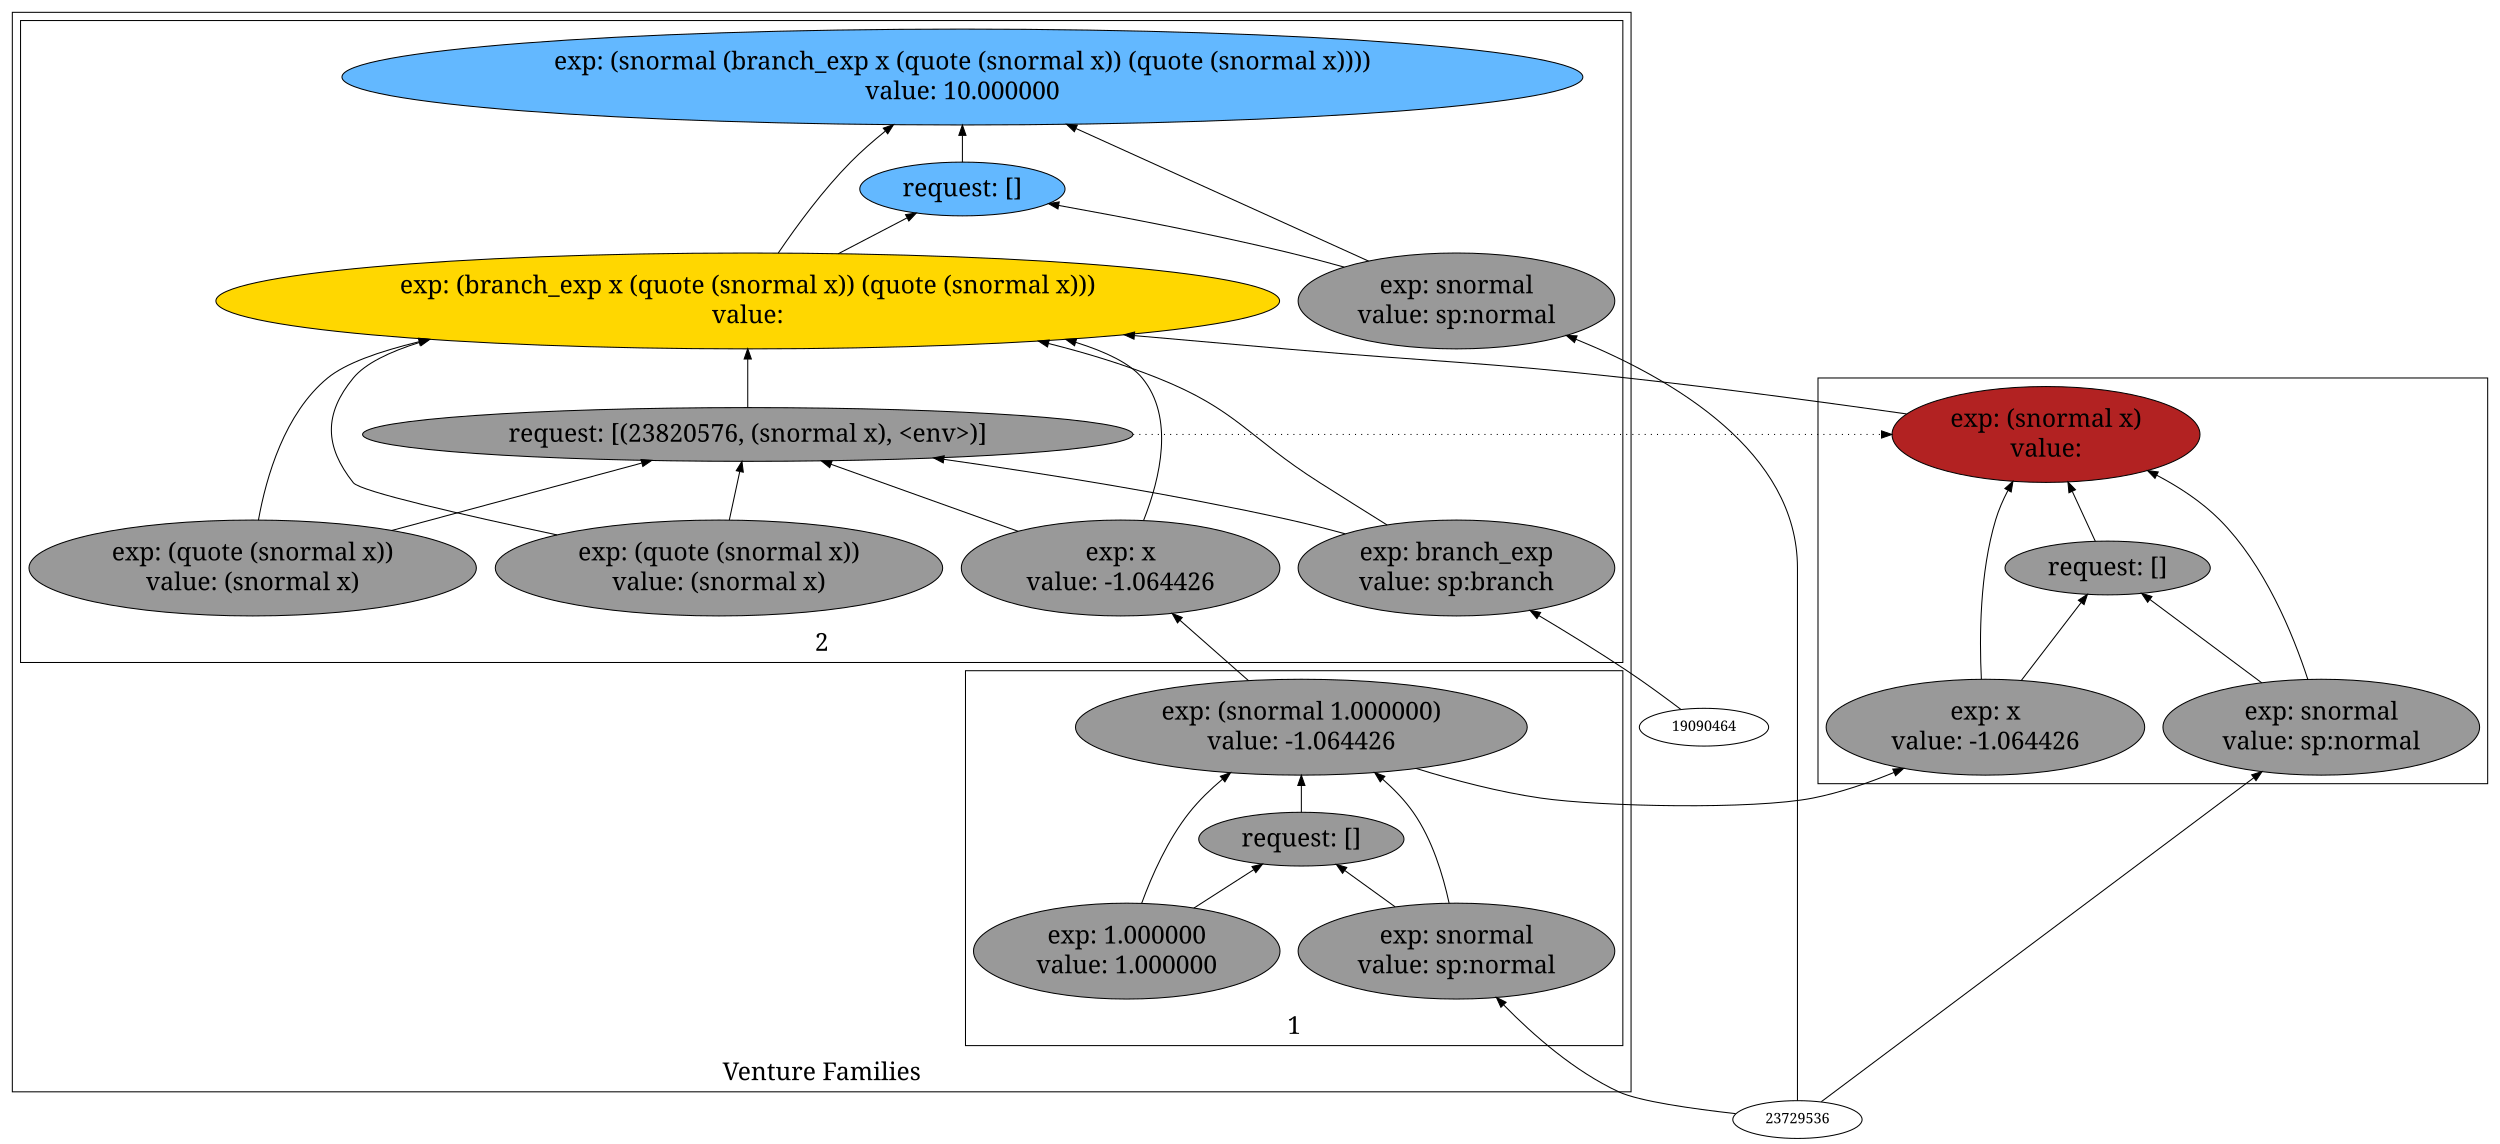
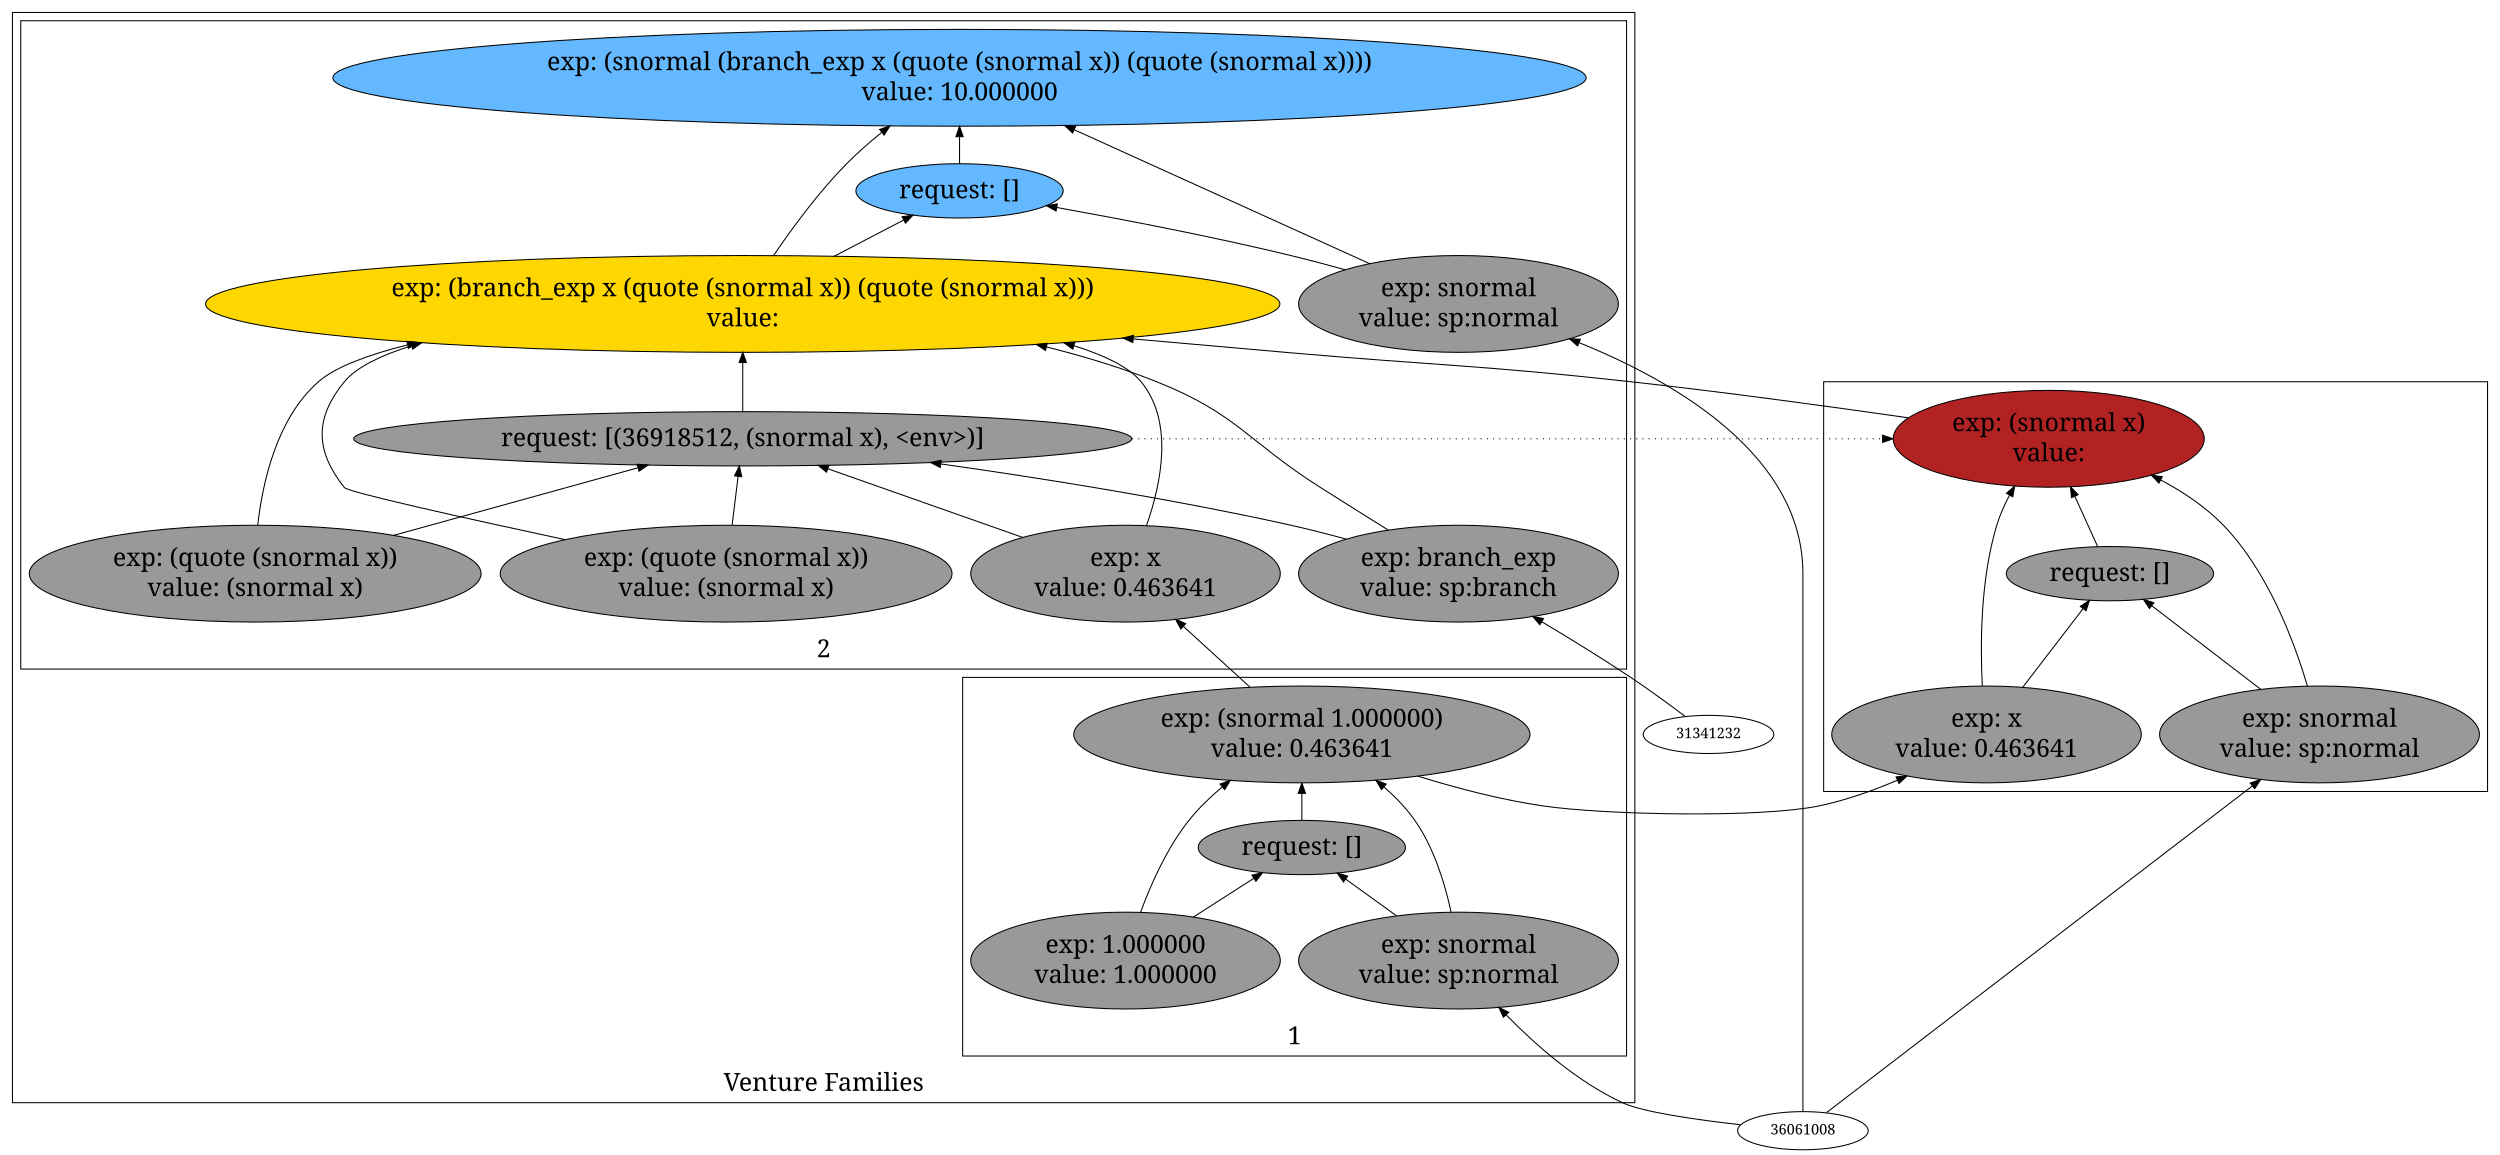
- <svg xmlns="http://www.w3.org/2000/svg" width="2434pt" height="1113pt" viewBox="0.00 0.00 2434.00 1113.00">
+ <svg xmlns="http://www.w3.org/2000/svg" width="2410pt" height="1113pt" viewBox="0.00 0.00 2410.00 1113.00">
  <g id="graph1" class="graph" transform="scale(1 1) rotate(0) translate(4 1109)">
-     <polygon fill="white" stroke="white" points="-4,5 -4,-1109 2431,-1109 2431,5 -4,5" />
+     <polygon fill="white" stroke="white" points="-4,5 -4,-1109 2407,-1109 2407,5 -4,5" />
    <g id="graph2" class="cluster">
-       <polygon fill="none" stroke="black" points="8,-46 8,-1097 1584,-1097 1584,-46 8,-46" />
-       <text text-anchor="middle" x="796" y="-57.4" font-family="Times Roman,serif" font-size="24.00">Venture Families</text>
+       <polygon fill="none" stroke="black" points="8,-46 8,-1097 1572,-1097 1572,-46 8,-46" />
+       <text text-anchor="middle" x="790" y="-57.4" font-family="Times Roman,serif" font-size="24.00">Venture Families</text>
    </g>
    <g id="graph3" class="cluster">
-       <polygon fill="none" stroke="black" points="936,-91 936,-456 1576,-456 1576,-91 936,-91" />
-       <text text-anchor="middle" x="1256" y="-102.4" font-family="Times Roman,serif" font-size="24.00">1</text>
+       <polygon fill="none" stroke="black" points="924,-91 924,-456 1564,-456 1564,-91 924,-91" />
+       <text text-anchor="middle" x="1244" y="-102.4" font-family="Times Roman,serif" font-size="24.00">1</text>
    </g>
    <g id="graph4" class="cluster">
-       <polygon fill="none" stroke="black" points="16,-464 16,-1089 1576,-1089 1576,-464 16,-464" />
-       <text text-anchor="middle" x="796" y="-475.4" font-family="Times Roman,serif" font-size="24.00">2</text>
+       <polygon fill="none" stroke="black" points="16,-464 16,-1089 1564,-1089 1564,-464 16,-464" />
+       <text text-anchor="middle" x="790" y="-475.4" font-family="Times Roman,serif" font-size="24.00">2</text>
    </g>
    <g id="graph5" class="cluster">
-       <polygon fill="none" stroke="black" points="1766,-346 1766,-741 2418,-741 2418,-346 1766,-346" />
+       <polygon fill="none" stroke="black" points="1754,-346 1754,-741 2394,-741 2394,-346 1754,-346" />
    </g>
    <g id="node3" class="node">
-       <ellipse fill="#999999" stroke="black" cx="1263" cy="-401" rx="219.91" ry="46.669" />
-       <text text-anchor="middle" x="1263" y="-408.4" font-family="Times Roman,serif" font-size="24.00">exp: (snormal 1.000000)</text>
-       <text text-anchor="middle" x="1263" y="-379.4" font-family="Times Roman,serif" font-size="24.00">value: -1.064426</text>
+       <ellipse fill="#999999" stroke="black" cx="1251" cy="-401" rx="219.91" ry="46.669" />
+       <text text-anchor="middle" x="1251" y="-408.4" font-family="Times Roman,serif" font-size="24.00">exp: (snormal 1.000000)</text>
+       <text text-anchor="middle" x="1251" y="-379.4" font-family="Times Roman,serif" font-size="24.00">value: 0.463641</text>
    </g>
    <g id="node14" class="node">
-       <ellipse fill="#999999" stroke="black" cx="1087" cy="-556" rx="155.063" ry="46.669" />
-       <text text-anchor="middle" x="1087" y="-563.4" font-family="Times Roman,serif" font-size="24.00">exp: x</text>
-       <text text-anchor="middle" x="1087" y="-534.4" font-family="Times Roman,serif" font-size="24.00">value: -1.064426</text>
+       <ellipse fill="#999999" stroke="black" cx="1081" cy="-556" rx="149.2" ry="46.669" />
+       <text text-anchor="middle" x="1081" y="-563.4" font-family="Times Roman,serif" font-size="24.00">exp: x</text>
+       <text text-anchor="middle" x="1081" y="-534.4" font-family="Times Roman,serif" font-size="24.00">value: 0.463641</text>
+     </g>
+     <g id="edge52" class="edge">
+       <path fill="none" stroke="black" d="M1200.91,-446.667C1180.76,-465.039 1157.45,-486.299 1136.76,-505.161" />
+       <polygon fill="black" stroke="black" points="1134.3,-502.667 1129.27,-511.991 1139.02,-507.84 1134.3,-502.667" />
+     </g>
+     <g id="node21" class="node">
+       <ellipse fill="#999999" stroke="black" cx="1911" cy="-401" rx="149.2" ry="46.669" />
+       <text text-anchor="middle" x="1911" y="-408.4" font-family="Times Roman,serif" font-size="24.00">exp: x</text>
+       <text text-anchor="middle" x="1911" y="-379.4" font-family="Times Roman,serif" font-size="24.00">value: 0.463641</text>
+     </g>
+     <g id="edge16" class="edge">
+       <path fill="none" stroke="black" d="M1362.72,-360.823C1400.69,-349.082 1443.71,-337.84 1484,-332 1542.28,-323.552 1691.3,-320.224 1749,-332 1774.52,-337.208 1800.99,-346.591 1824.96,-356.793" />
+       <polygon fill="black" stroke="black" points="1823.8,-360.105 1834.36,-360.892 1826.59,-353.688 1823.8,-360.105" />
+     </g>
+     <g id="node4" class="node">
+       <ellipse fill="#999999" stroke="black" cx="1251" cy="-292" rx="99.91" ry="26.163" />
+       <text text-anchor="middle" x="1251" y="-284.9" font-family="Times Roman,serif" font-size="24.00">request: []</text>
+     </g>
+     <g id="edge30" class="edge">
+       <path fill="none" stroke="black" d="M1251,-318.108C1251,-325.979 1251,-334.946 1251,-344.005" />
+       <polygon fill="black" stroke="black" points="1247.5,-344.218 1251,-354.218 1254.5,-344.218 1247.5,-344.218" />
+     </g>
+     <g id="node5" class="node">
+       <ellipse fill="#999999" stroke="black" cx="1402" cy="-183" rx="154.149" ry="46.669" />
+       <text text-anchor="middle" x="1402" y="-190.4" font-family="Times Roman,serif" font-size="24.00">exp: snormal</text>
+       <text text-anchor="middle" x="1402" y="-161.4" font-family="Times Roman,serif" font-size="24.00">value: sp:normal</text>
+     </g>
+     <g id="edge20" class="edge">
+       <path fill="none" stroke="black" d="M1394.86,-229.604C1388.93,-257.191 1378.37,-291.76 1360,-318 1351.74,-329.794 1341.3,-340.651 1330.16,-350.355" />
+       <polygon fill="black" stroke="black" points="1327.78,-347.784 1322.35,-356.886 1332.27,-353.152 1327.78,-347.784" />
+     </g>
+     <g id="edge22" class="edge">
+       <path fill="none" stroke="black" d="M1342.32,-226.08C1325.91,-237.929 1308.45,-250.532 1293.24,-261.511" />
+       <polygon fill="black" stroke="black" points="1291.1,-258.737 1285.04,-267.428 1295.2,-264.413 1291.1,-258.737" />
+     </g>
+     <g id="node6" class="node">
+       <ellipse fill="#999999" stroke="black" cx="1081" cy="-183" rx="149.2" ry="46.669" />
+       <text text-anchor="middle" x="1081" y="-190.4" font-family="Times Roman,serif" font-size="24.00">exp: 1.000000</text>
+       <text text-anchor="middle" x="1081" y="-161.4" font-family="Times Roman,serif" font-size="24.00">value: 1.000000</text>
+     </g>
+     <g id="edge26" class="edge">
+       <path fill="none" stroke="black" d="M1095.54,-229.588C1105.66,-257.17 1121.1,-291.738 1142,-318 1151.29,-329.679 1162.58,-340.62 1174.33,-350.482" />
+       <polygon fill="black" stroke="black" points="1172.13,-353.207 1182.1,-356.805 1176.55,-347.778 1172.13,-353.207" />
+     </g>
+     <g id="edge28" class="edge">
+       <path fill="none" stroke="black" d="M1146.24,-224.831C1165.71,-237.316 1186.65,-250.741 1204.65,-262.282" />
+       <polygon fill="black" stroke="black" points="1202.92,-265.333 1213.23,-267.784 1206.7,-259.44 1202.92,-265.333" />
+     </g>
+     <g id="node8" class="node">
+       <ellipse fill="#63b8ff" stroke="black" cx="921" cy="-1034" rx="604.076" ry="46.669" />
+       <text text-anchor="middle" x="921" y="-1041.4" font-family="Times Roman,serif" font-size="24.00">exp: (snormal (branch_exp x (quote (snormal x)) (quote (snormal x))))</text>
+       <text text-anchor="middle" x="921" y="-1012.4" font-family="Times Roman,serif" font-size="24.00">value: 10.000000</text>
+     </g>
+     <g id="node9" class="node">
+       <ellipse fill="#63b8ff" stroke="black" cx="921" cy="-925" rx="99.91" ry="26.163" />
+       <text text-anchor="middle" x="921" y="-917.9" font-family="Times Roman,serif" font-size="24.00">request: []</text>
+     </g>
+     <g id="edge68" class="edge">
+       <path fill="none" stroke="black" d="M921,-951.108C921,-958.979 921,-967.946 921,-977.005" />
+       <polygon fill="black" stroke="black" points="917.5,-977.218 921,-987.218 924.5,-977.218 917.5,-977.218" />
+     </g>
+     <g id="node10" class="node">
+       <ellipse fill="#999999" stroke="black" cx="1402" cy="-816" rx="154.149" ry="46.669" />
+       <text text-anchor="middle" x="1402" y="-823.4" font-family="Times Roman,serif" font-size="24.00">exp: snormal</text>
+       <text text-anchor="middle" x="1402" y="-794.4" font-family="Times Roman,serif" font-size="24.00">value: sp:normal</text>
+     </g>
+     <g id="edge32" class="edge">
+       <path fill="none" stroke="black" d="M1316.56,-854.723C1237.12,-890.728 1118.32,-944.569 1031.66,-983.848" />
+       <polygon fill="black" stroke="black" points="1029.98,-980.767 1022.31,-988.083 1032.87,-987.142 1029.98,-980.767" />
+     </g>
+     <g id="edge34" class="edge">
+       <path fill="none" stroke="black" d="M1292.75,-848.935C1274.86,-853.915 1256.46,-858.788 1239,-863 1164.13,-881.056 1078.38,-897.534 1014.8,-908.956" />
+       <polygon fill="black" stroke="black" points="1014.02,-905.54 1004.79,-910.746 1015.25,-912.431 1014.02,-905.54" />
+     </g>
+     <g id="node11" class="node">
+       <ellipse fill="gold" stroke="black" cx="712" cy="-816" rx="517.809" ry="46.669" />
+       <text text-anchor="middle" x="712" y="-823.4" font-family="Times Roman,serif" font-size="24.00">exp: (branch_exp x (quote (snormal x)) (quote (snormal x)))</text>
+       <text text-anchor="middle" x="712" y="-794.4" font-family="Times Roman,serif" font-size="24.00">value: </text>
    </g>
    <g id="edge38" class="edge">
-       <path fill="none" stroke="black" d="M1211.62,-446.249C1190.65,-464.713 1166.31,-486.15 1144.74,-505.153" />
-       <polygon fill="black" stroke="black" points="1142.42,-502.528 1137.23,-511.764 1147.05,-507.781 1142.42,-502.528" />
-     </g>
-     <g id="node21" class="node">
-       <ellipse fill="#999999" stroke="black" cx="1929" cy="-401" rx="155.063" ry="46.669" />
-       <text text-anchor="middle" x="1929" y="-408.4" font-family="Times Roman,serif" font-size="24.00">exp: x</text>
-       <text text-anchor="middle" x="1929" y="-379.4" font-family="Times Roman,serif" font-size="24.00">value: -1.064426</text>
+       <path fill="none" stroke="black" d="M741.687,-862.62C760.191,-889.885 785.469,-924.115 812,-951 822.317,-961.454 833.998,-971.694 845.786,-981.215" />
+       <polygon fill="black" stroke="black" points="843.937,-984.216 853.948,-987.685 848.286,-978.731 843.937,-984.216" />
+     </g>
+     <g id="edge40" class="edge">
+       <path fill="none" stroke="black" d="M800.029,-861.91C822.764,-873.767 846.565,-886.18 866.982,-896.828" />
+       <polygon fill="black" stroke="black" points="865.624,-900.067 876.109,-901.588 868.861,-893.86 865.624,-900.067" />
+     </g>
+     <g id="node12" class="node">
+       <ellipse fill="#999999" stroke="black" cx="712" cy="-686" rx="374.974" ry="26.163" />
+       <text text-anchor="middle" x="712" y="-678.9" font-family="Times Roman,serif" font-size="24.00">request: [(36918512, (snormal x), &lt;env&gt;)]</text>
+     </g>
+     <g id="edge62" class="edge">
+       <path fill="none" stroke="black" d="M712,-712.307C712,-725.886 712,-743.006 712,-759.401" />
+       <polygon fill="black" stroke="black" points="708.5,-759.477 712,-769.477 715.5,-759.477 708.5,-759.477" />
+     </g>
+     <g id="node18" class="node">
+       <ellipse fill="firebrick" stroke="black" cx="1971" cy="-686" rx="149.907" ry="46.669" />
+       <text text-anchor="middle" x="1971" y="-693.4" font-family="Times Roman,serif" font-size="24.00">exp: (snormal x)</text>
+       <text text-anchor="middle" x="1971" y="-664.4" font-family="Times Roman,serif" font-size="24.00">value: </text>
    </g>
    <g id="edge66" class="edge">
-       <path fill="none" stroke="black" d="M1374.72,-360.823C1412.69,-349.082 1455.71,-337.84 1496,-332 1554.28,-323.552 1703.23,-320.598 1761,-332 1787.47,-337.224 1815.01,-346.665 1839.96,-356.92" />
-       <polygon fill="black" stroke="black" points="1838.81,-360.233 1849.38,-360.883 1841.52,-353.78 1838.81,-360.233" />
-     </g>
-     <g id="node4" class="node">
-       <ellipse fill="#999999" stroke="black" cx="1263" cy="-292" rx="99.91" ry="26.163" />
-       <text text-anchor="middle" x="1263" y="-284.9" font-family="Times Roman,serif" font-size="24.00">request: []</text>
-     </g>
-     <g id="edge16" class="edge">
-       <path fill="none" stroke="black" d="M1263,-318.108C1263,-325.979 1263,-334.946 1263,-344.005" />
-       <polygon fill="black" stroke="black" points="1259.5,-344.218 1263,-354.218 1266.5,-344.218 1259.5,-344.218" />
-     </g>
-     <g id="node5" class="node">
-       <ellipse fill="#999999" stroke="black" cx="1414" cy="-183" rx="154.149" ry="46.669" />
-       <text text-anchor="middle" x="1414" y="-190.4" font-family="Times Roman,serif" font-size="24.00">exp: snormal</text>
-       <text text-anchor="middle" x="1414" y="-161.4" font-family="Times Roman,serif" font-size="24.00">value: sp:normal</text>
-     </g>
-     <g id="edge6" class="edge">
-       <path fill="none" stroke="black" d="M1406.86,-229.604C1400.93,-257.191 1390.37,-291.76 1372,-318 1363.74,-329.794 1353.3,-340.651 1342.16,-350.355" />
-       <polygon fill="black" stroke="black" points="1339.78,-347.784 1334.35,-356.886 1344.27,-353.152 1339.78,-347.784" />
-     </g>
-     <g id="edge8" class="edge">
-       <path fill="none" stroke="black" d="M1354.32,-226.08C1337.91,-237.929 1320.45,-250.532 1305.24,-261.511" />
-       <polygon fill="black" stroke="black" points="1303.1,-258.737 1297.04,-267.428 1307.2,-264.413 1303.1,-258.737" />
-     </g>
-     <g id="node6" class="node">
-       <ellipse fill="#999999" stroke="black" cx="1093" cy="-183" rx="149.2" ry="46.669" />
-       <text text-anchor="middle" x="1093" y="-190.4" font-family="Times Roman,serif" font-size="24.00">exp: 1.000000</text>
-       <text text-anchor="middle" x="1093" y="-161.4" font-family="Times Roman,serif" font-size="24.00">value: 1.000000</text>
-     </g>
-     <g id="edge12" class="edge">
-       <path fill="none" stroke="black" d="M1107.54,-229.588C1117.66,-257.17 1133.1,-291.738 1154,-318 1163.29,-329.679 1174.58,-340.62 1186.33,-350.482" />
-       <polygon fill="black" stroke="black" points="1184.13,-353.207 1194.1,-356.805 1188.55,-347.778 1184.13,-353.207" />
-     </g>
-     <g id="edge14" class="edge">
-       <path fill="none" stroke="black" d="M1158.24,-224.831C1177.71,-237.316 1198.65,-250.741 1216.65,-262.282" />
-       <polygon fill="black" stroke="black" points="1214.92,-265.333 1225.23,-267.784 1218.7,-259.44 1214.92,-265.333" />
-     </g>
-     <g id="node8" class="node">
-       <ellipse fill="#63b8ff" stroke="black" cx="933" cy="-1034" rx="604.076" ry="46.669" />
-       <text text-anchor="middle" x="933" y="-1041.4" font-family="Times Roman,serif" font-size="24.00">exp: (snormal (branch_exp x (quote (snormal x)) (quote (snormal x))))</text>
-       <text text-anchor="middle" x="933" y="-1012.4" font-family="Times Roman,serif" font-size="24.00">value: 10.000000</text>
-     </g>
-     <g id="node9" class="node">
-       <ellipse fill="#63b8ff" stroke="black" cx="933" cy="-925" rx="99.91" ry="26.163" />
-       <text text-anchor="middle" x="933" y="-917.9" font-family="Times Roman,serif" font-size="24.00">request: []</text>
-     </g>
-     <g id="edge54" class="edge">
-       <path fill="none" stroke="black" d="M933,-951.108C933,-958.979 933,-967.946 933,-977.005" />
-       <polygon fill="black" stroke="black" points="929.5,-977.218 933,-987.218 936.5,-977.218 929.5,-977.218" />
-     </g>
-     <g id="node10" class="node">
-       <ellipse fill="#999999" stroke="black" cx="1414" cy="-816" rx="154.149" ry="46.669" />
-       <text text-anchor="middle" x="1414" y="-823.4" font-family="Times Roman,serif" font-size="24.00">exp: snormal</text>
-       <text text-anchor="middle" x="1414" y="-794.4" font-family="Times Roman,serif" font-size="24.00">value: sp:normal</text>
-     </g>
-     <g id="edge18" class="edge">
-       <path fill="none" stroke="black" d="M1328.56,-854.723C1249.12,-890.728 1130.32,-944.569 1043.66,-983.848" />
-       <polygon fill="black" stroke="black" points="1041.98,-980.767 1034.31,-988.083 1044.87,-987.142 1041.98,-980.767" />
-     </g>
-     <g id="edge20" class="edge">
-       <path fill="none" stroke="black" d="M1304.75,-848.935C1286.86,-853.915 1268.46,-858.788 1251,-863 1176.13,-881.056 1090.38,-897.534 1026.8,-908.956" />
-       <polygon fill="black" stroke="black" points="1026.02,-905.54 1016.79,-910.746 1027.25,-912.431 1026.02,-905.54" />
-     </g>
-     <g id="node11" class="node">
-       <ellipse fill="gold" stroke="black" cx="724" cy="-816" rx="517.809" ry="46.669" />
-       <text text-anchor="middle" x="724" y="-823.4" font-family="Times Roman,serif" font-size="24.00">exp: (branch_exp x (quote (snormal x)) (quote (snormal x)))</text>
-       <text text-anchor="middle" x="724" y="-794.4" font-family="Times Roman,serif" font-size="24.00">value: </text>
-     </g>
-     <g id="edge24" class="edge">
-       <path fill="none" stroke="black" d="M753.687,-862.62C772.191,-889.885 797.469,-924.115 824,-951 834.317,-961.454 845.998,-971.694 857.786,-981.215" />
-       <polygon fill="black" stroke="black" points="855.937,-984.216 865.948,-987.685 860.286,-978.731 855.937,-984.216" />
-     </g>
-     <g id="edge26" class="edge">
-       <path fill="none" stroke="black" d="M812.029,-861.91C834.764,-873.767 858.565,-886.18 878.982,-896.828" />
-       <polygon fill="black" stroke="black" points="877.624,-900.067 888.109,-901.588 880.861,-893.86 877.624,-900.067" />
-     </g>
-     <g id="node12" class="node">
-       <ellipse fill="#999999" stroke="black" cx="724" cy="-686" rx="374.974" ry="26.163" />
-       <text text-anchor="middle" x="724" y="-678.9" font-family="Times Roman,serif" font-size="24.00">request: [(23820576, (snormal x), &lt;env&gt;)]</text>
+       <path fill="none" stroke="black" stroke-dasharray="1,5" d="M1087.3,-686C1328.47,-686 1569.64,-686 1810.81,-686" />
+       <polygon fill="black" stroke="black" points="1810.84,-689.5 1820.84,-686 1810.84,-682.5 1810.84,-689.5" />
+     </g>
+     <g id="node13" class="node">
+       <ellipse fill="#999999" stroke="black" cx="1402" cy="-556" rx="154.149" ry="46.669" />
+       <text text-anchor="middle" x="1402" y="-563.4" font-family="Times Roman,serif" font-size="24.00">exp: branch_exp</text>
+       <text text-anchor="middle" x="1402" y="-534.4" font-family="Times Roman,serif" font-size="24.00">value: sp:branch</text>
+     </g>
+     <g id="edge42" class="edge">
+       <path fill="none" stroke="black" d="M1334.56,-597.811C1313.52,-610.929 1290.26,-625.508 1269,-639 1198.43,-683.794 1188.64,-710.034 1111,-741 1077.35,-754.424 1041.12,-765.481 1004.71,-774.58" />
+       <polygon fill="black" stroke="black" points="1003.82,-771.193 994.944,-776.973 1005.49,-777.992 1003.82,-771.193" />
+     </g>
+     <g id="edge44" class="edge">
+       <path fill="none" stroke="black" d="M1293.76,-589.247C1275.58,-594.245 1256.83,-599.042 1239,-603 1128.52,-627.527 1003.46,-647.548 902.894,-661.778" />
+       <polygon fill="black" stroke="black" points="902.345,-658.321 892.931,-663.18 903.321,-665.252 902.345,-658.321" />
    </g>
    <g id="edge48" class="edge">
-       <path fill="none" stroke="black" d="M724,-712.307C724,-725.886 724,-743.006 724,-759.401" />
-       <polygon fill="black" stroke="black" points="720.5,-759.477 724,-769.477 727.5,-759.477 720.5,-759.477" />
-     </g>
-     <g id="node18" class="node">
-       <ellipse fill="firebrick" stroke="black" cx="1988" cy="-686" rx="149.907" ry="46.669" />
-       <text text-anchor="middle" x="1988" y="-693.4" font-family="Times Roman,serif" font-size="24.00">exp: (snormal x)</text>
-       <text text-anchor="middle" x="1988" y="-664.4" font-family="Times Roman,serif" font-size="24.00">value: </text>
-     </g>
-     <g id="edge52" class="edge">
-       <path fill="none" stroke="black" stroke-dasharray="1,5" d="M1099.25,-686C1342.08,-686 1584.92,-686 1827.75,-686" />
-       <polygon fill="black" stroke="black" points="1827.85,-689.5 1837.85,-686 1827.85,-682.5 1827.85,-689.5" />
-     </g>
-     <g id="node13" class="node">
-       <ellipse fill="#999999" stroke="black" cx="1414" cy="-556" rx="154.149" ry="46.669" />
-       <text text-anchor="middle" x="1414" y="-563.4" font-family="Times Roman,serif" font-size="24.00">exp: branch_exp</text>
-       <text text-anchor="middle" x="1414" y="-534.4" font-family="Times Roman,serif" font-size="24.00">value: sp:branch</text>
-     </g>
-     <g id="edge28" class="edge">
-       <path fill="none" stroke="black" d="M1346.56,-597.811C1325.52,-610.929 1302.26,-625.508 1281,-639 1210.43,-683.794 1200.64,-710.034 1123,-741 1089.35,-754.424 1053.12,-765.481 1016.71,-774.58" />
-       <polygon fill="black" stroke="black" points="1015.82,-771.193 1006.94,-776.973 1017.49,-777.992 1015.82,-771.193" />
-     </g>
-     <g id="edge30" class="edge">
-       <path fill="none" stroke="black" d="M1305.76,-589.247C1287.58,-594.245 1268.83,-599.042 1251,-603 1140.52,-627.527 1015.46,-647.548 914.894,-661.778" />
-       <polygon fill="black" stroke="black" points="914.345,-658.321 904.931,-663.18 915.321,-665.252 914.345,-658.321" />
-     </g>
-     <g id="edge34" class="edge">
-       <path fill="none" stroke="black" d="M1109.42,-602.404C1125.62,-643.433 1139.65,-702.575 1108,-741 1096.51,-754.957 1073.18,-766.353 1043.45,-775.649" />
-       <polygon fill="black" stroke="black" points="1042.16,-772.381 1033.58,-778.594 1044.16,-779.089 1042.16,-772.381" />
-     </g>
-     <g id="edge36" class="edge">
-       <path fill="none" stroke="black" d="M987.329,-591.695C930.008,-612.223 858.915,-637.683 805.051,-656.973" />
-       <polygon fill="black" stroke="black" points="803.777,-653.712 795.542,-660.379 806.137,-660.302 803.777,-653.712" />
+       <path fill="none" stroke="black" d="M1101.27,-602.461C1115.71,-643.528 1127.55,-702.695 1096,-741 1084.51,-754.957 1061.18,-766.353 1031.45,-775.649" />
+       <polygon fill="black" stroke="black" points="1030.16,-772.381 1021.58,-778.594 1032.16,-779.089 1030.16,-772.381" />
+     </g>
+     <g id="edge50" class="edge">
+       <path fill="none" stroke="black" d="M982.115,-590.838C923.288,-611.562 849.541,-637.544 793.974,-657.12" />
+       <polygon fill="black" stroke="black" points="792.788,-653.827 784.519,-660.451 795.114,-660.43 792.788,-653.827" />
    </g>
    <g id="node15" class="node">
      <ellipse fill="#999999" stroke="black" cx="696" cy="-556" rx="217.789" ry="46.669" />
      <text text-anchor="middle" x="696" y="-563.4" font-family="Times Roman,serif" font-size="24.00">exp: (quote (snormal x))</text>
      <text text-anchor="middle" x="696" y="-534.4" font-family="Times Roman,serif" font-size="24.00">value: (snormal x)</text>
    </g>
-     <g id="edge40" class="edge">
-       <path fill="none" stroke="black" d="M538.323,-588.206C446.209,-607.779 346.689,-630.573 340,-639 311.818,-674.509 311.18,-706.007 340,-741 351.495,-754.957 374.816,-766.353 404.548,-775.649" />
-       <polygon fill="black" stroke="black" points="403.836,-779.089 414.419,-778.594 405.837,-772.381 403.836,-779.089" />
-     </g>
-     <g id="edge42" class="edge">
-       <path fill="none" stroke="black" d="M706.03,-602.566C709.363,-618.043 713.024,-635.04 716.167,-649.632" />
-       <polygon fill="black" stroke="black" points="712.825,-650.737 718.352,-659.776 719.668,-649.263 712.825,-650.737" />
+     <g id="edge54" class="edge">
+       <path fill="none" stroke="black" d="M540.797,-588.754C441.89,-609.99 331.588,-634.512 328,-639 299.69,-674.407 299.18,-706.007 328,-741 339.495,-754.957 362.816,-766.353 392.548,-775.649" />
+       <polygon fill="black" stroke="black" points="391.836,-779.089 402.419,-778.594 393.837,-772.381 391.836,-779.089" />
+     </g>
+     <g id="edge56" class="edge">
+       <path fill="none" stroke="black" d="M701.731,-602.566C703.636,-618.043 705.728,-635.04 707.524,-649.632" />
+       <polygon fill="black" stroke="black" points="704.077,-650.278 708.772,-659.776 711.025,-649.423 704.077,-650.278" />
    </g>
    <g id="node16" class="node">
      <ellipse fill="#999999" stroke="black" cx="242" cy="-556" rx="217.789" ry="46.669" />
      <text text-anchor="middle" x="242" y="-563.4" font-family="Times Roman,serif" font-size="24.00">exp: (quote (snormal x))</text>
      <text text-anchor="middle" x="242" y="-534.4" font-family="Times Roman,serif" font-size="24.00">value: (snormal x)</text>
    </g>
-     <g id="edge44" class="edge">
-       <path fill="none" stroke="black" d="M247.595,-602.563C255.273,-645.183 273.261,-706.681 315,-741 332.128,-755.084 364.59,-766.727 404.039,-776.29" />
-       <polygon fill="black" stroke="black" points="403.4,-779.735 413.935,-778.614 405,-772.921 403.4,-779.735" />
+     <g id="edge58" class="edge">
+       <path fill="none" stroke="black" d="M244.445,-602.766C249.275,-645.223 263.226,-706.339 303,-741 319.369,-755.265 350.626,-766.967 388.872,-776.523" />
+       <polygon fill="black" stroke="black" points="388.2,-779.961 398.742,-778.906 389.843,-773.157 388.2,-779.961" />
+     </g>
+     <g id="edge60" class="edge">
+       <path fill="none" stroke="black" d="M375.426,-592.905C450.182,-613.582 541.918,-638.956 610.728,-657.988" />
+       <polygon fill="black" stroke="black" points="610.137,-661.457 620.709,-660.749 612.004,-654.71 610.137,-661.457" />
+     </g>
+     <g id="edge64" class="edge">
+       <path fill="none" stroke="black" d="M1835.5,-706.238C1757.41,-717.464 1657.31,-731.112 1568,-741 1422.14,-757.149 1385.2,-756.26 1239,-769 1190.31,-773.243 1139.1,-777.752 1088.52,-782.234" />
+       <polygon fill="black" stroke="black" points="1088.06,-778.76 1078.41,-783.13 1088.68,-785.733 1088.06,-778.76" />
+     </g>
+     <g id="node19" class="node">
+       <ellipse fill="#999999" stroke="black" cx="2030" cy="-556" rx="99.91" ry="26.163" />
+       <text text-anchor="middle" x="2030" y="-548.9" font-family="Times Roman,serif" font-size="24.00">request: []</text>
+     </g>
+     <g id="edge18" class="edge">
+       <path fill="none" stroke="black" d="M2018.2,-581.995C2011.87,-595.937 2003.82,-613.677 1996.17,-630.542" />
+       <polygon fill="black" stroke="black" points="1992.92,-629.239 1991.97,-639.792 1999.29,-632.132 1992.92,-629.239" />
+     </g>
+     <g id="node20" class="node">
+       <ellipse fill="#999999" stroke="black" cx="2232" cy="-401" rx="154.149" ry="46.669" />
+       <text text-anchor="middle" x="2232" y="-408.4" font-family="Times Roman,serif" font-size="24.00">exp: snormal</text>
+       <text text-anchor="middle" x="2232" y="-379.4" font-family="Times Roman,serif" font-size="24.00">value: sp:normal</text>
+     </g>
+     <g id="edge6" class="edge">
+       <path fill="none" stroke="black" d="M2220.38,-447.498C2207.16,-492.158 2181.67,-559.141 2139,-603 2122.05,-620.419 2100.69,-634.74 2078.93,-646.288" />
+       <polygon fill="black" stroke="black" points="2077.23,-643.227 2069.92,-650.904 2080.42,-649.457 2077.23,-643.227" />
+     </g>
+     <g id="edge8" class="edge">
+       <path fill="none" stroke="black" d="M2175.46,-444.382C2142.07,-470.005 2100.58,-501.845 2070.46,-524.953" />
+       <polygon fill="black" stroke="black" points="2068.09,-522.362 2062.29,-531.226 2072.35,-527.916 2068.09,-522.362" />
+     </g>
+     <g id="edge12" class="edge">
+       <path fill="none" stroke="black" d="M1906.95,-447.83C1904.83,-489.495 1905.34,-551.612 1921,-603 1923.94,-612.655 1928.25,-622.344 1933.13,-631.52" />
+       <polygon fill="black" stroke="black" points="1930.22,-633.49 1938.16,-640.504 1936.33,-630.069 1930.22,-633.49" />
+     </g>
+     <g id="edge14" class="edge">
+       <path fill="none" stroke="black" d="M1945.74,-446.249C1964.35,-470.495 1986.9,-499.866 2003.99,-522.12" />
+       <polygon fill="black" stroke="black" points="2001.38,-524.475 2010.25,-530.276 2006.94,-520.212 2001.38,-524.475" />
+     </g>
+     <g id="node24" class="node">
+       <ellipse fill="none" stroke="black" cx="1734" cy="-19" rx="62.932" ry="18.385" />
+       <text text-anchor="middle" x="1734" y="-15.4" font-family="Times Roman,serif" font-size="14.00">36061008</text>
+     </g>
+     <g id="edge24" class="edge">
+       <path fill="none" stroke="black" d="M1673.81,-24.764C1631.8,-29.459 1579.83,-36.806 1560,-46 1517.19,-65.85 1477.11,-100.863 1448.04,-130.523" />
+       <polygon fill="black" stroke="black" points="1445.31,-128.308 1440.89,-137.935 1450.35,-133.168 1445.31,-128.308" />
+     </g>
+     <g id="edge36" class="edge">
+       <path fill="none" stroke="black" d="M1734,-37.537C1734,-81.635 1734,-196.26 1734,-292 1734,-292 1734,-292 1734,-556 1734,-668.653 1614.05,-739.816 1518.35,-778.666" />
+       <polygon fill="black" stroke="black" points="1516.87,-775.488 1508.87,-782.44 1519.46,-781.991 1516.87,-775.488" />
+     </g>
+     <g id="edge10" class="edge">
+       <path fill="none" stroke="black" d="M1756.69,-36.406C1828.81,-91.727 2054.62,-264.938 2167.06,-351.184" />
+       <polygon fill="black" stroke="black" points="2165.22,-354.183 2175.28,-357.492 2169.48,-348.629 2165.22,-354.183" />
+     </g>
+     <g id="node43" class="node">
+       <ellipse fill="none" stroke="black" cx="1643" cy="-401" rx="62.932" ry="18.385" />
+       <text text-anchor="middle" x="1643" y="-397.4" font-family="Times Roman,serif" font-size="14.00">31341232</text>
    </g>
    <g id="edge46" class="edge">
-       <path fill="none" stroke="black" d="M377.547,-592.558C454.668,-613.359 549.736,-638.999 620.765,-658.157" />
-       <polygon fill="black" stroke="black" points="620.057,-661.591 630.624,-660.816 621.88,-654.832 620.057,-661.591" />
-     </g>
-     <g id="edge50" class="edge">
-       <path fill="none" stroke="black" d="M1852.2,-706.005C1772.94,-717.257 1670.94,-731.007 1580,-741 1434.13,-757.03 1397.2,-756.26 1251,-769 1202.31,-773.243 1151.1,-777.752 1100.52,-782.234" />
-       <polygon fill="black" stroke="black" points="1100.06,-778.76 1090.41,-783.13 1100.68,-785.733 1100.06,-778.76" />
-     </g>
-     <g id="node19" class="node">
-       <ellipse fill="#999999" stroke="black" cx="2048" cy="-556" rx="99.91" ry="26.163" />
-       <text text-anchor="middle" x="2048" y="-548.9" font-family="Times Roman,serif" font-size="24.00">request: []</text>
-     </g>
-     <g id="edge68" class="edge">
-       <path fill="none" stroke="black" d="M2036,-581.995C2029.57,-595.937 2021.38,-613.677 2013.6,-630.542" />
-       <polygon fill="black" stroke="black" points="2010.34,-629.245 2009.33,-639.792 2016.7,-632.179 2010.34,-629.245" />
-     </g>
-     <g id="node20" class="node">
-       <ellipse fill="#999999" stroke="black" cx="2256" cy="-401" rx="154.149" ry="46.669" />
-       <text text-anchor="middle" x="2256" y="-408.4" font-family="Times Roman,serif" font-size="24.00">exp: snormal</text>
-       <text text-anchor="middle" x="2256" y="-379.4" font-family="Times Roman,serif" font-size="24.00">value: sp:normal</text>
-     </g>
-     <g id="edge56" class="edge">
-       <path fill="none" stroke="black" d="M2242.9,-447.528C2228.28,-492.211 2200.75,-559.211 2157,-603 2139.64,-620.376 2117.91,-634.703 2095.87,-646.274" />
-       <polygon fill="black" stroke="black" points="2094.08,-643.253 2086.75,-650.9 2097.25,-649.496 2094.08,-643.253" />
-     </g>
-     <g id="edge58" class="edge">
-       <path fill="none" stroke="black" d="M2198.06,-444.176C2163.41,-469.996 2120.22,-502.185 2089.08,-525.389" />
-       <polygon fill="black" stroke="black" points="2086.96,-522.602 2081.03,-531.384 2091.14,-528.215 2086.96,-522.602" />
-     </g>
-     <g id="edge62" class="edge">
-       <path fill="none" stroke="black" d="M1925.06,-447.797C1923.01,-489.44 1923.57,-551.543 1939,-603 1941.88,-612.617 1946.11,-622.285 1950.89,-631.452" />
-       <polygon fill="black" stroke="black" points="1947.94,-633.353 1955.82,-640.432 1954.07,-629.982 1947.94,-633.353" />
-     </g>
-     <g id="edge64" class="edge">
-       <path fill="none" stroke="black" d="M1964.06,-446.667C1982.66,-470.897 2005.12,-500.152 2022.13,-522.3" />
-       <polygon fill="black" stroke="black" points="2019.49,-524.615 2028.36,-530.416 2025.04,-520.352 2019.49,-524.615" />
-     </g>
-     <g id="node24" class="node">
-       <ellipse fill="none" stroke="black" cx="1746" cy="-19" rx="62.932" ry="18.385" />
-       <text text-anchor="middle" x="1746" y="-15.4" font-family="Times Roman,serif" font-size="14.00">23729536</text>
-     </g>
-     <g id="edge10" class="edge">
-       <path fill="none" stroke="black" d="M1685.81,-24.764C1643.8,-29.459 1591.83,-36.806 1572,-46 1529.19,-65.85 1489.11,-100.863 1460.04,-130.523" />
-       <polygon fill="black" stroke="black" points="1457.31,-128.308 1452.89,-137.935 1462.35,-133.168 1457.31,-128.308" />
-     </g>
-     <g id="edge22" class="edge">
-       <path fill="none" stroke="black" d="M1746,-37.537C1746,-81.635 1746,-196.26 1746,-292 1746,-292 1746,-292 1746,-556 1746,-668.653 1626.05,-739.816 1530.35,-778.666" />
-       <polygon fill="black" stroke="black" points="1528.87,-775.488 1520.87,-782.44 1531.46,-781.991 1528.87,-775.488" />
-     </g>
-     <g id="edge60" class="edge">
-       <path fill="none" stroke="black" d="M1769.24,-36.406C1843.26,-91.853 2075.41,-265.731 2190.28,-351.775" />
-       <polygon fill="black" stroke="black" points="2188.24,-354.622 2198.35,-357.815 2192.44,-349.019 2188.24,-354.622" />
-     </g>
-     <g id="node36" class="node">
-       <ellipse fill="none" stroke="black" cx="1655" cy="-401" rx="62.932" ry="18.385" />
-       <text text-anchor="middle" x="1655" y="-397.4" font-family="Times Roman,serif" font-size="14.00">19090464</text>
-     </g>
-     <g id="edge32" class="edge">
-       <path fill="none" stroke="black" d="M1632.41,-418.397C1617.71,-429.501 1598.01,-444.008 1580,-456 1552.58,-474.257 1521.86,-493.176 1494.36,-509.579" />
-       <polygon fill="black" stroke="black" points="1492.37,-506.695 1485.56,-514.813 1495.94,-512.712 1492.37,-506.695" />
+       <path fill="none" stroke="black" d="M1620.41,-418.397C1605.71,-429.501 1586.01,-444.008 1568,-456 1540.58,-474.257 1509.86,-493.176 1482.36,-509.579" />
+       <polygon fill="black" stroke="black" points="1480.37,-506.695 1473.56,-514.813 1483.94,-512.712 1480.37,-506.695" />
    </g>
  </g>
</svg>
